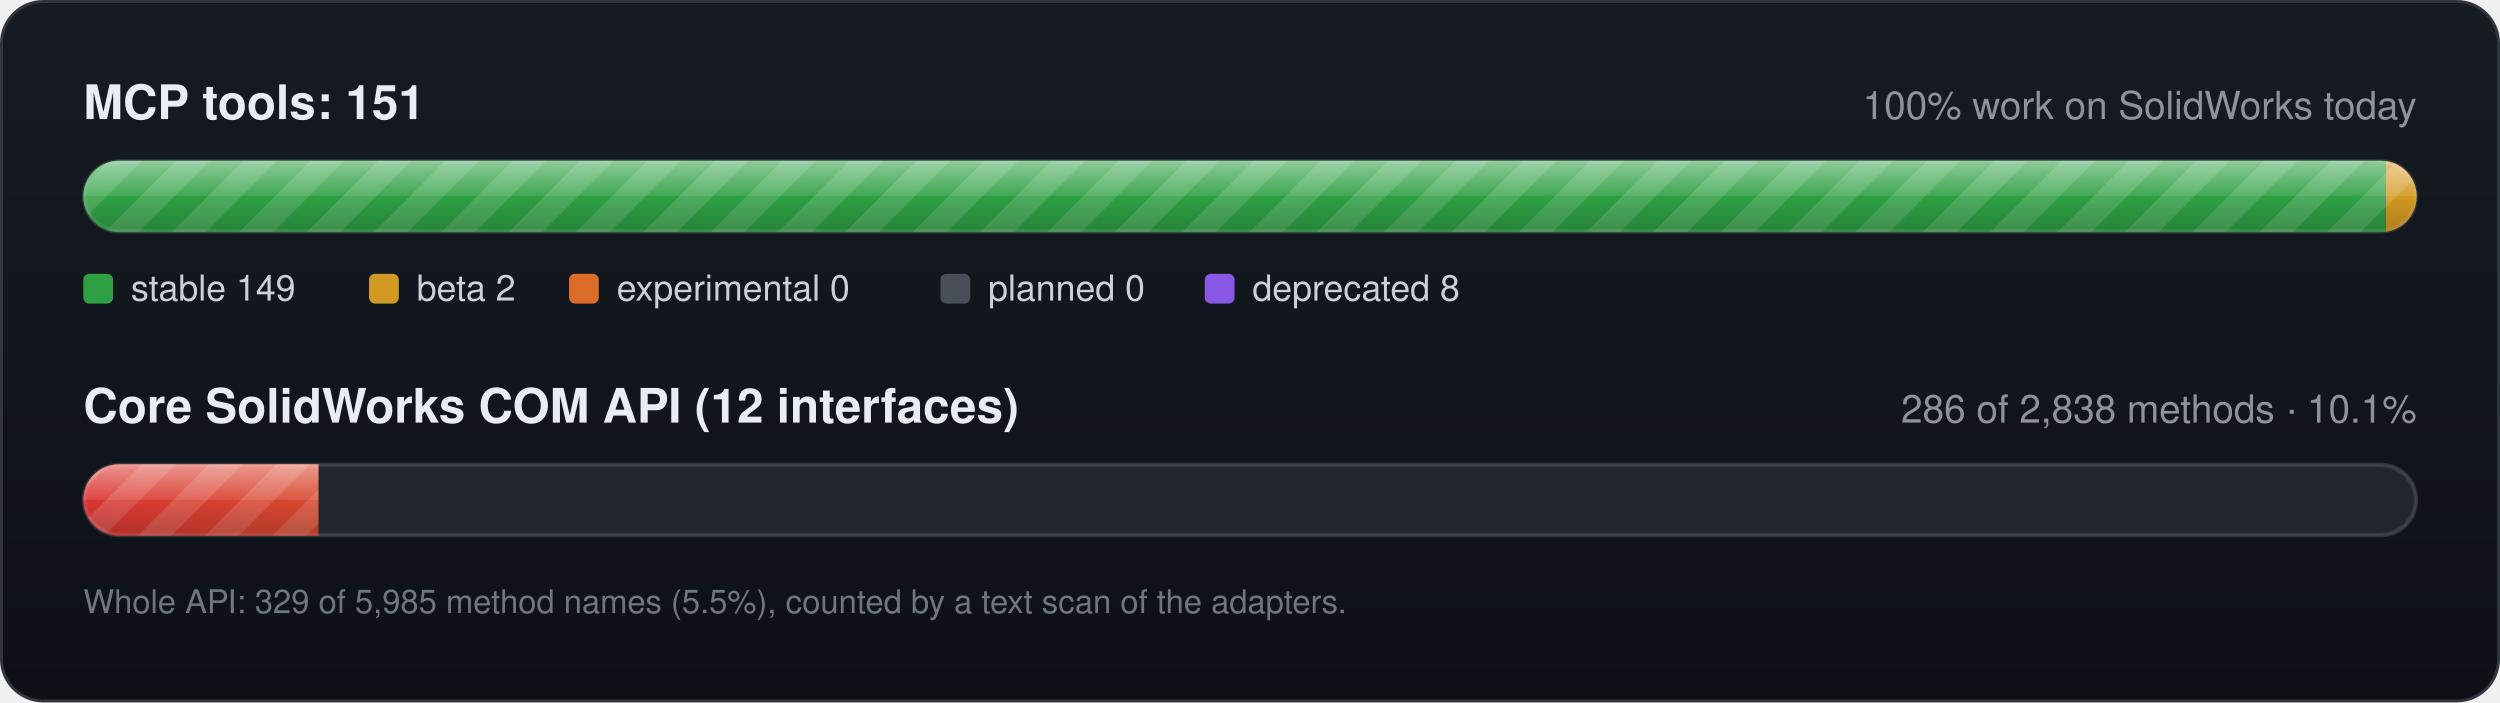
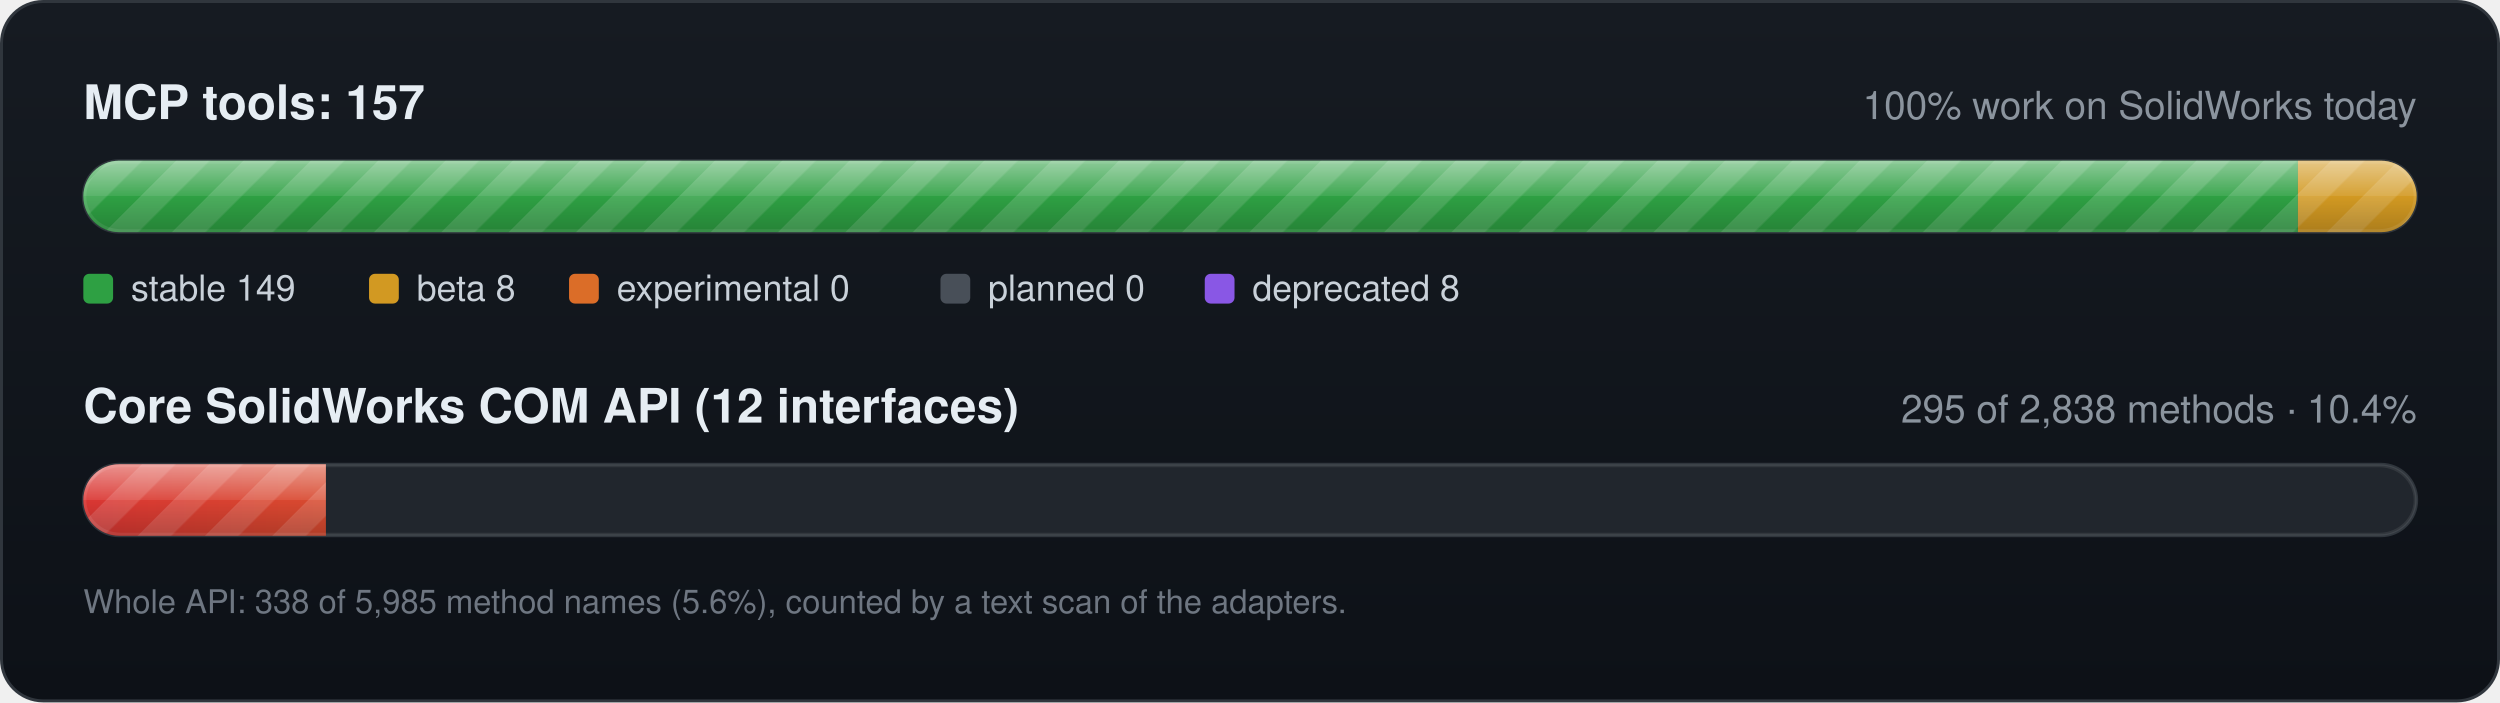
<svg xmlns="http://www.w3.org/2000/svg" width="840" height="236" viewBox="0 0 840 236" role="img" aria-label="Project progress">
  <defs>
    <linearGradient id="panel" x1="0" y1="0" x2="0" y2="1">
      <stop offset="0" stop-color="#161b22" />
      <stop offset="1" stop-color="#0d1117" />
    </linearGradient>
    <linearGradient id="gloss" x1="0" y1="0" x2="0" y2="1">
      <stop offset="0" stop-color="#fff" stop-opacity=".45" />
      <stop offset=".5" stop-color="#fff" stop-opacity=".08" />
      <stop offset=".5" stop-color="#000" stop-opacity="0" />
      <stop offset="1" stop-color="#000" stop-opacity=".18" />
    </linearGradient>
    <linearGradient id="heat" gradientUnits="userSpaceOnUse" x1="28" y1="0" x2="812" y2="0">
      <stop offset="0" stop-color="#da3633" />
      <stop offset=".5" stop-color="#d29922" />
      <stop offset="1" stop-color="#2ea043" />
    </linearGradient>
    <pattern id="stripes" width="16" height="16" patternUnits="userSpaceOnUse" patternTransform="rotate(45)">
      <rect width="8" height="16" fill="#fff" fill-opacity=".14" />
      <animateTransform attributeName="patternTransform" type="translate" additive="sum" from="0 0" to="16 0" dur="1.6s" repeatCount="indefinite" />
    </pattern>
    <clipPath id="track-tools">
      <rect x="28" y="54" width="784" height="24" rx="12.0" />
    </clipPath>
    <clipPath id="track-com">
      <rect x="28" y="156" width="784" height="24" rx="12.0" />
    </clipPath>
  </defs>
  <rect x=".5" y=".5" width="839" height="235" rx="14" fill="url(#panel)" stroke="#30363d" />
-   <text x="28" y="40" font-family="-apple-system,'Segoe UI',Helvetica,Arial,sans-serif" font-size="16" fill="#e6edf3" font-weight="600" text-anchor="start">MCP tools: 151</text>
+   <text x="28" y="40" font-family="-apple-system,'Segoe UI',Helvetica,Arial,sans-serif" font-size="16" fill="#e6edf3" font-weight="600" text-anchor="start">MCP tools: 157</text>
  <text x="812" y="40" font-family="-apple-system,'Segoe UI',Helvetica,Arial,sans-serif" font-size="13" fill="#8b949e" font-weight="400" text-anchor="end">100% work on SolidWorks today</text>
  <rect x="28" y="54" width="784" height="24" rx="12.0" fill="#21262d" stroke="#30363d" />
  <g clip-path="url(#track-tools)">
-     <rect x="28.0" y="54" width="773.6" height="24" fill="#2ea043" />
-     <rect x="801.6" y="54" width="10.4" height="24" fill="#d29922" />
+     <rect x="28.0" y="54" width="744.1" height="24" fill="#2ea043" />
+     <rect x="772.1" y="54" width="39.9" height="24" fill="#d29922" />
    <rect x="812.0" y="54" width="0.0" height="24" fill="#db6d28" />
    <rect x="28" y="54" width="784.0" height="24" fill="url(#stripes)" />
    <rect x="28" y="54" width="784.0" height="24" fill="url(#gloss)" />
  </g>
  <rect x="28.5" y="54.5" width="783" height="23" rx="12.0" fill="none" stroke="#fff" stroke-opacity=".08" />
  <rect x="28" y="92" width="10" height="10" rx="2" fill="#2ea043" />
  <text x="44" y="101" font-family="-apple-system,'Segoe UI',Helvetica,Arial,sans-serif" font-size="12" fill="#c9d1d9" font-weight="400" text-anchor="start">stable 149</text>
  <rect x="124" y="92" width="10" height="10" rx="2" fill="#d29922" />
-   <text x="140" y="101" font-family="-apple-system,'Segoe UI',Helvetica,Arial,sans-serif" font-size="12" fill="#c9d1d9" font-weight="400" text-anchor="start">beta 2</text>
+   <text x="140" y="101" font-family="-apple-system,'Segoe UI',Helvetica,Arial,sans-serif" font-size="12" fill="#c9d1d9" font-weight="400" text-anchor="start">beta 8</text>
  <rect x="191.2" y="92" width="10" height="10" rx="2" fill="#db6d28" />
  <text x="207.2" y="101" font-family="-apple-system,'Segoe UI',Helvetica,Arial,sans-serif" font-size="12" fill="#c9d1d9" font-weight="400" text-anchor="start">experimental 0</text>
  <rect x="316" y="92" width="10" height="10" rx="2" fill="#484f58" />
  <text x="332" y="101" font-family="-apple-system,'Segoe UI',Helvetica,Arial,sans-serif" font-size="12" fill="#c9d1d9" font-weight="400" text-anchor="start">planned 0</text>
  <rect x="404.8" y="92" width="10" height="10" rx="2" fill="#8957e5" />
  <text x="420.8" y="101" font-family="-apple-system,'Segoe UI',Helvetica,Arial,sans-serif" font-size="12" fill="#c9d1d9" font-weight="400" text-anchor="start">deprecated 8</text>
  <text x="28" y="142" font-family="-apple-system,'Segoe UI',Helvetica,Arial,sans-serif" font-size="16" fill="#e6edf3" font-weight="600" text-anchor="start">Core SolidWorks COM API (12 interfaces)</text>
-   <text x="812" y="142" font-family="-apple-system,'Segoe UI',Helvetica,Arial,sans-serif" font-size="13" fill="#8b949e" font-weight="400" text-anchor="end">286 of 2,838 methods · 10.1%</text>
+   <text x="812" y="142" font-family="-apple-system,'Segoe UI',Helvetica,Arial,sans-serif" font-size="13" fill="#8b949e" font-weight="400" text-anchor="end">295 of 2,838 methods · 10.4%</text>
  <rect x="28" y="156" width="784" height="24" rx="12.0" fill="#21262d" stroke="#30363d" />
  <g clip-path="url(#track-com)">
-     <rect x="28.0" y="156" width="79.0" height="24" fill="url(#heat)" />
-     <rect x="28" y="156" width="79.0" height="24" fill="url(#stripes)" />
-     <rect x="28" y="156" width="79.0" height="24" fill="url(#gloss)" />
+     <rect x="28.0" y="156" width="81.5" height="24" fill="url(#heat)" />
+     <rect x="28" y="156" width="81.5" height="24" fill="url(#stripes)" />
+     <rect x="28" y="156" width="81.5" height="24" fill="url(#gloss)" />
  </g>
  <rect x="28.5" y="156.5" width="783" height="23" rx="12.0" fill="none" stroke="#fff" stroke-opacity=".08" />
-   <text x="28" y="206" font-family="-apple-system,'Segoe UI',Helvetica,Arial,sans-serif" font-size="11" fill="#6e7681" font-weight="400" text-anchor="start">Whole API: 329 of 5,985 method names (5.5%), counted by a text scan of the adapters.</text>
+   <text x="28" y="206" font-family="-apple-system,'Segoe UI',Helvetica,Arial,sans-serif" font-size="11" fill="#6e7681" font-weight="400" text-anchor="start">Whole API: 338 of 5,985 method names (5.6%), counted by a text scan of the adapters.</text>
</svg>
